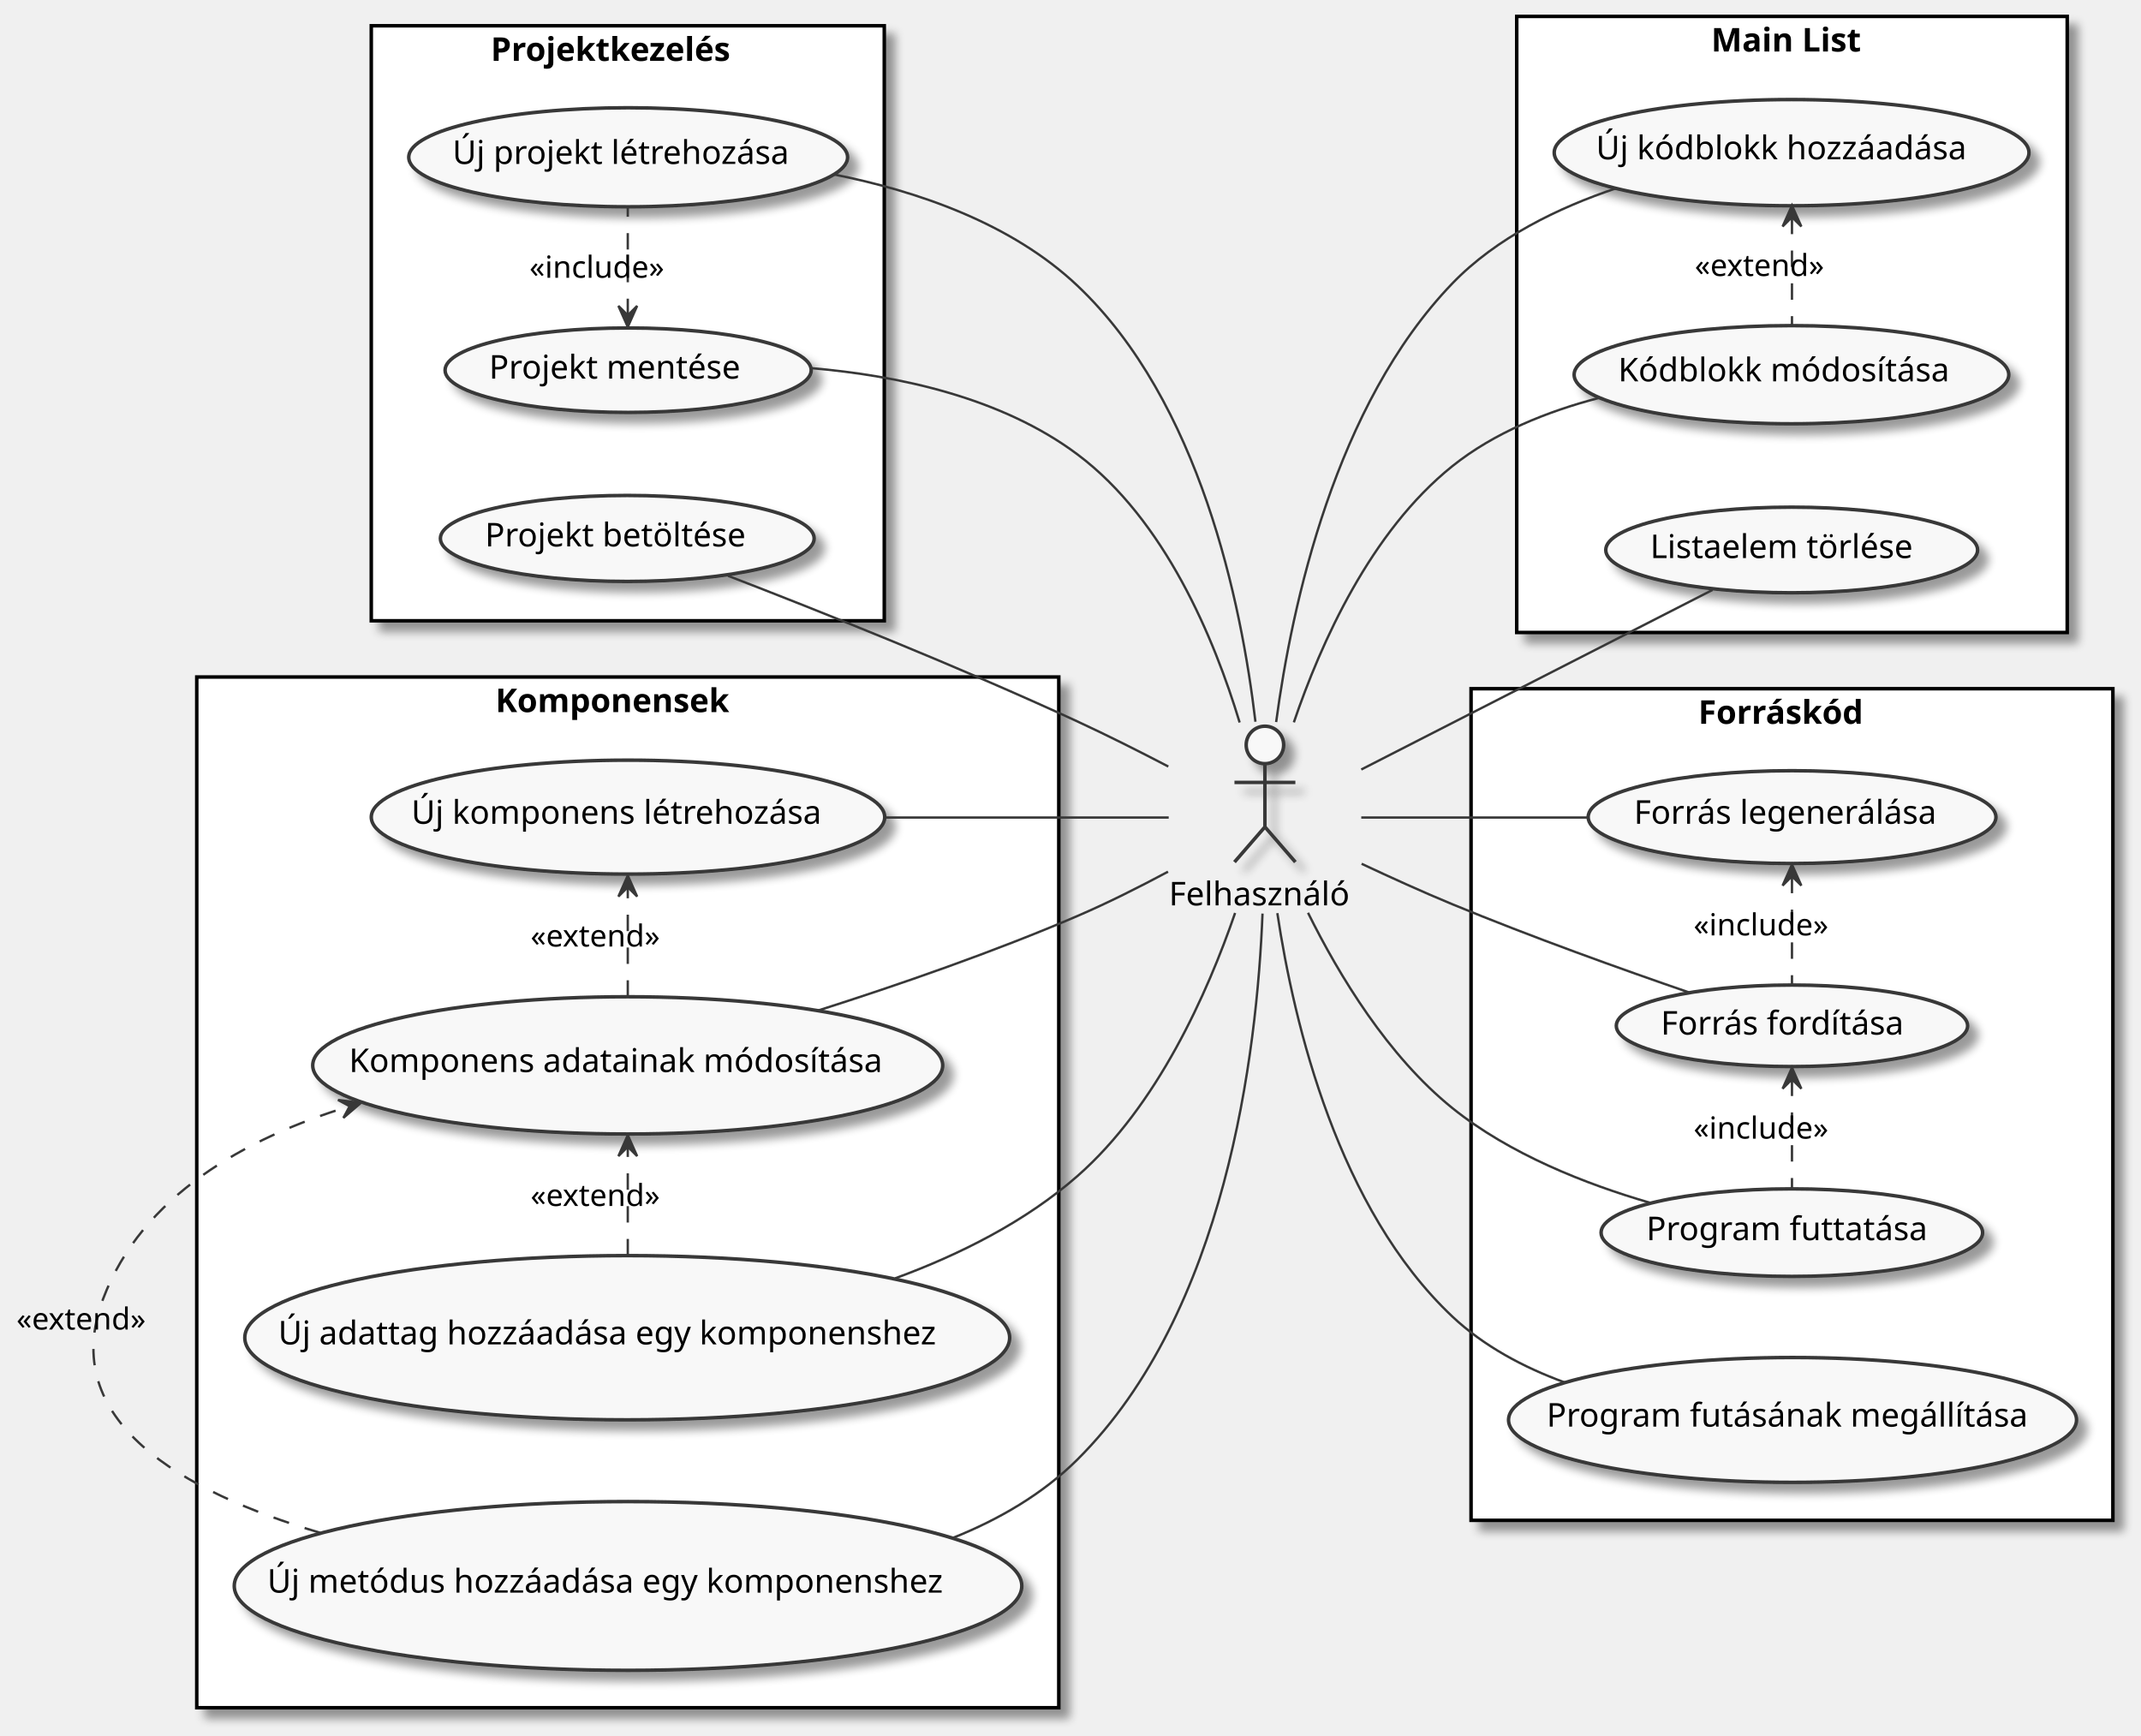
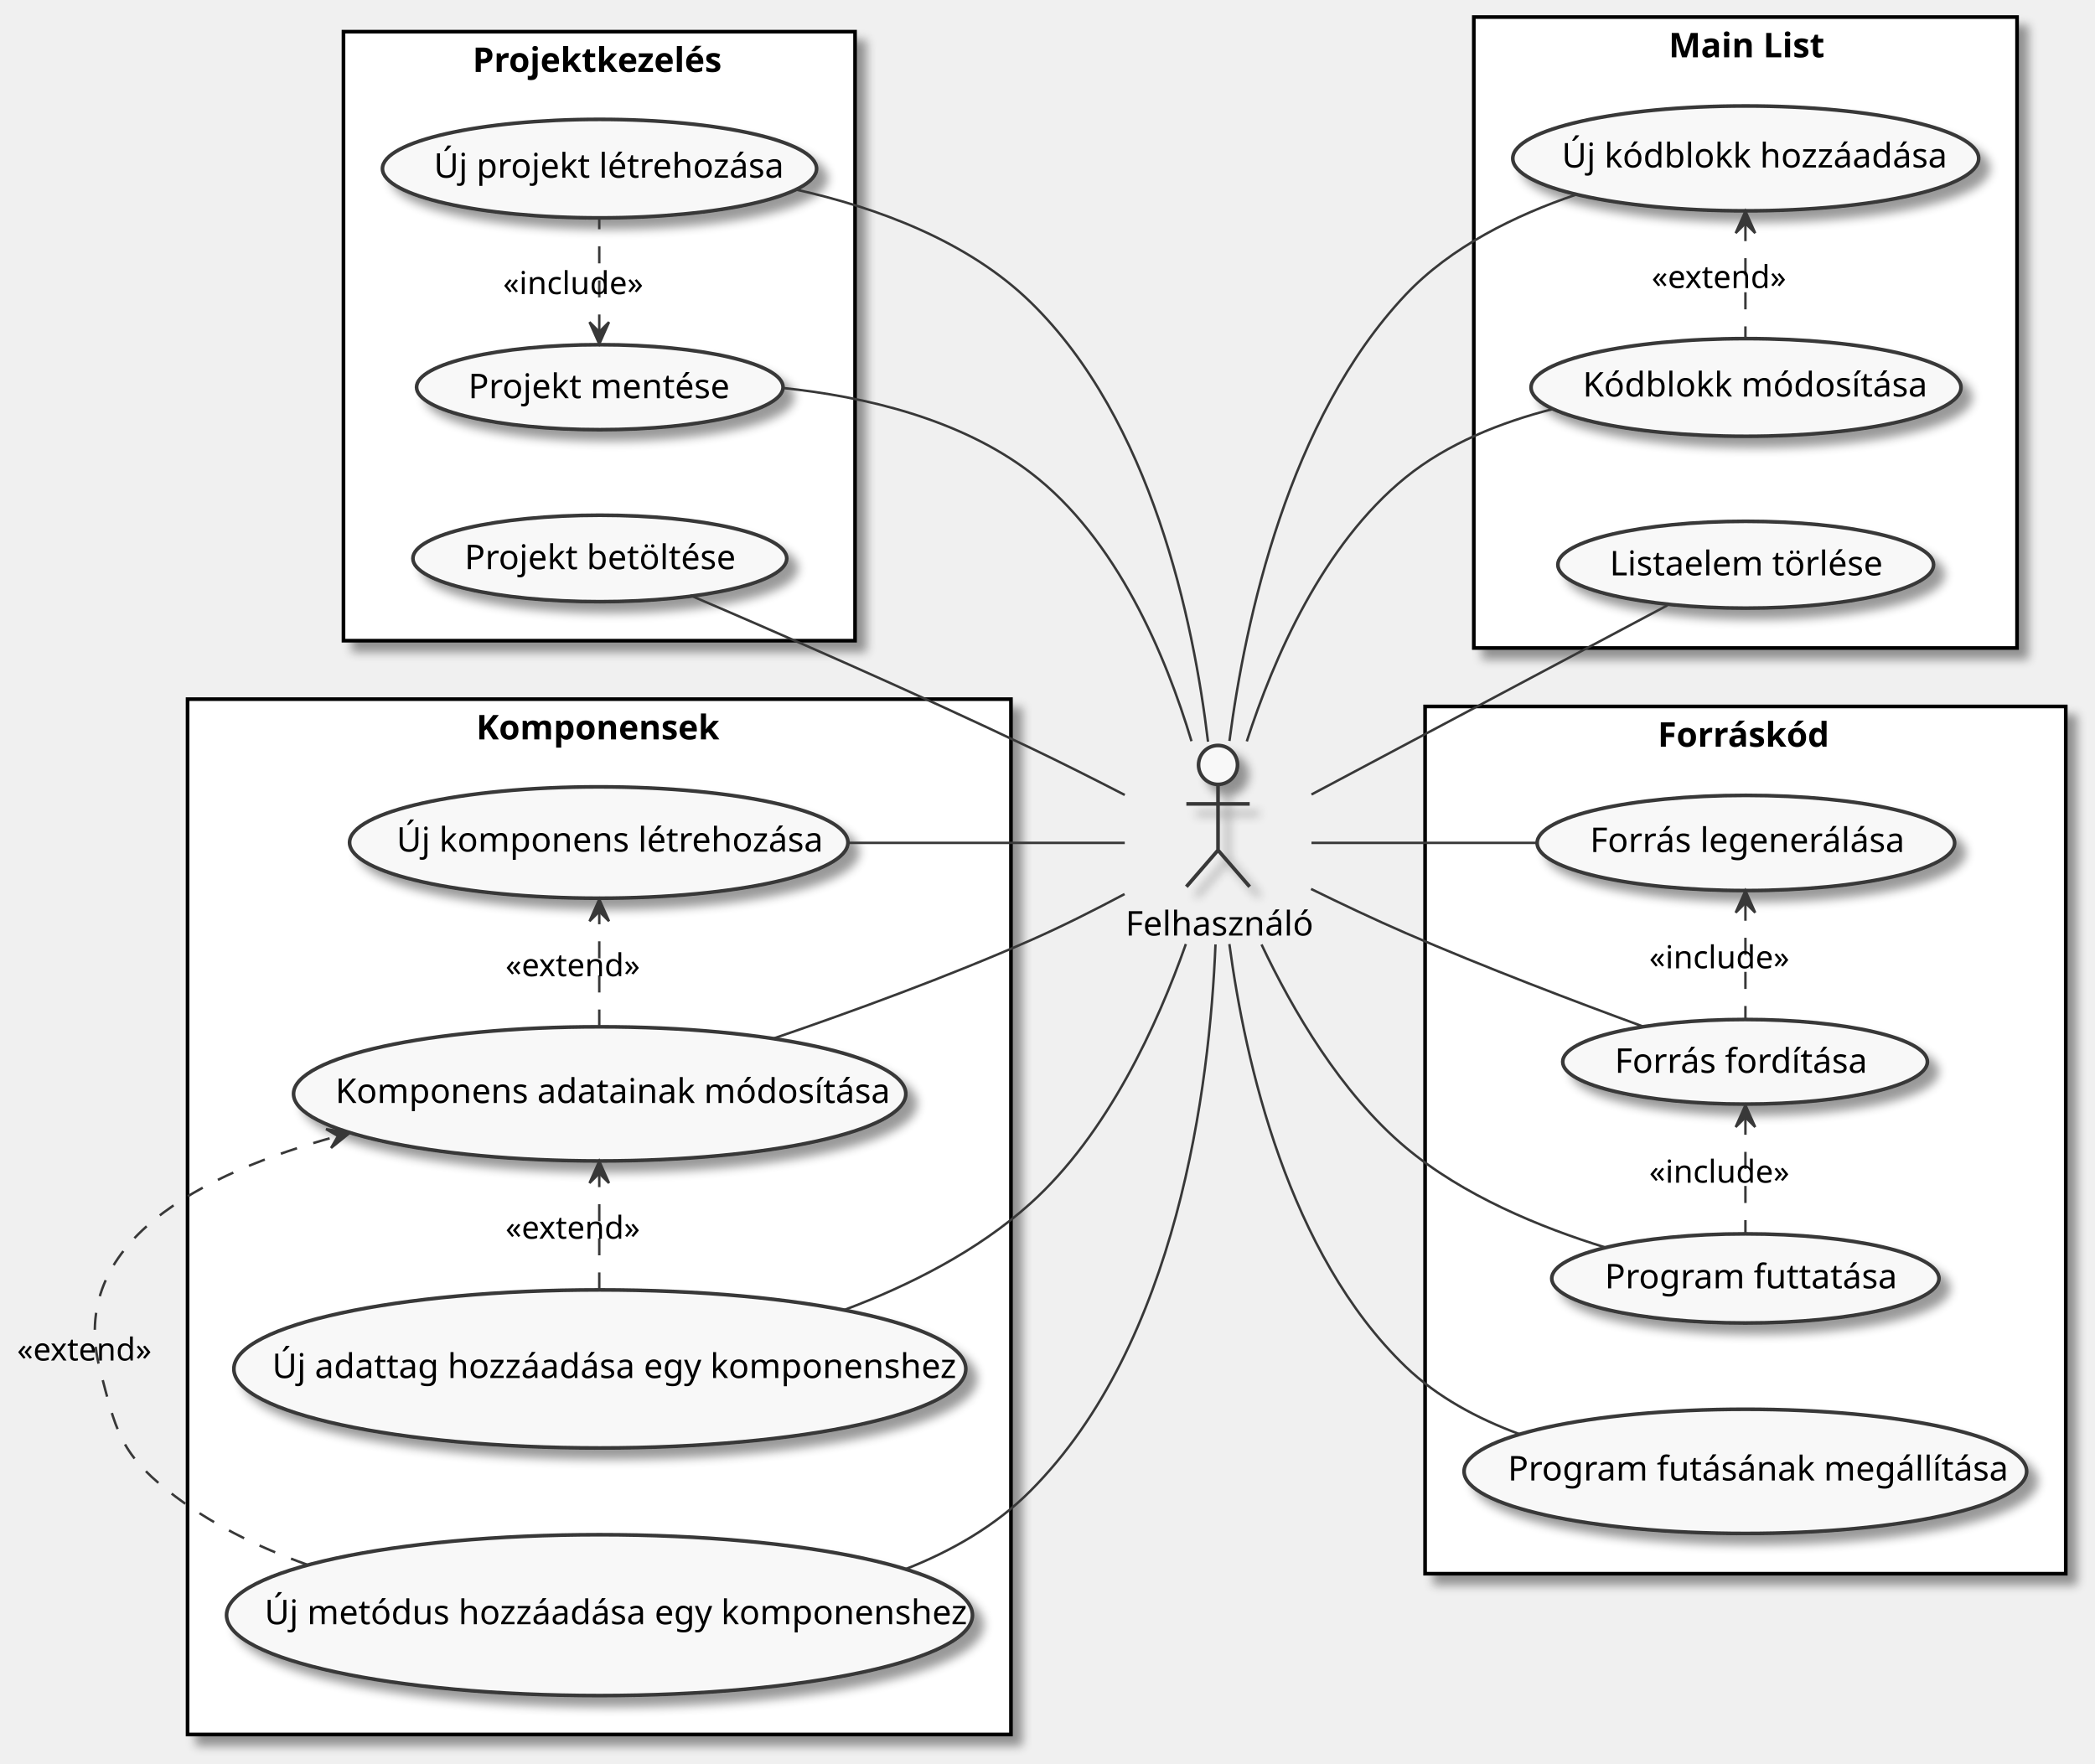
- <svg xmlns="http://www.w3.org/2000/svg" contentScriptType="application/ecmascript" contentStyleType="text/css" height="741px" preserveAspectRatio="none" style="width:914px;height:741px;background:#FFFFFF;" version="1.1" viewBox="0 0 914 741" width="914px" zoomAndPan="magnify">
+ <svg xmlns="http://www.w3.org/2000/svg" contentScriptType="application/ecmascript" contentStyleType="text/css" height="724px" preserveAspectRatio="none" style="width:860px;height:724px;background:#FFFFFF;" version="1.1" viewBox="0 0 860 724" width="860px" zoomAndPan="magnify">
  <defs>
    <filter height="300%" id="f11etole2w65j0" width="300%" x="-1" y="-1">
      <feGaussianBlur result="blurOut" stdDeviation="2.0" />
      <feColorMatrix in="blurOut" result="blurOut2" type="matrix" values="0 0 0 0 0 0 0 0 0 0 0 0 0 0 0 0 0 0 .4 0" />
      <feOffset dx="4.0" dy="4.0" in="blurOut2" result="blurOut3" />
      <feBlend in="SourceGraphic" in2="blurOut3" mode="normal" />
    </filter>
  </defs>
  <g>
-     <rect fill="#FFFFFF" filter="url(#f11etole2w65j0)" height="254" style="stroke:#000000;stroke-width:1.5;" width="219" x="158.5" y="11" />
-     <text fill="#000000" font-family="sans-serif" font-size="14" font-weight="bold" lengthAdjust="spacing" textLength="117" x="209.5" y="25.995">Projektkezelés</text>
-     <rect fill="#FFFFFF" filter="url(#f11etole2w65j0)" height="440" style="stroke:#000000;stroke-width:1.5;" width="368" x="84" y="289" />
-     <text fill="#000000" font-family="sans-serif" font-size="14" font-weight="bold" lengthAdjust="spacing" textLength="113" x="211.5" y="303.995">Komponensek</text>
-     <rect fill="#FFFFFF" filter="url(#f11etole2w65j0)" height="263" style="stroke:#000000;stroke-width:1.5;" width="235" x="647.5" y="7" />
-     <text fill="#000000" font-family="sans-serif" font-size="14" font-weight="bold" lengthAdjust="spacing" textLength="69" x="730.5" y="21.995">Main List</text>
-     <rect fill="#FFFFFF" filter="url(#f11etole2w65j0)" height="355" style="stroke:#000000;stroke-width:1.5;" width="274" x="628" y="294" />
-     <text fill="#000000" font-family="sans-serif" font-size="14" font-weight="bold" lengthAdjust="spacing" textLength="80" x="725" y="308.995">Forráskód</text>
-     <ellipse cx="268.169" cy="67.134" fill="#F8F8F8" filter="url(#f11etole2w65j0)" rx="93.669" ry="21.134" style="stroke:#383838;stroke-width:1.5;" />
-     <text fill="#000000" font-family="sans-serif" font-size="14" lengthAdjust="spacing" textLength="150" x="193.169" y="69.981">Új projekt létrehozása</text>
-     <ellipse cx="268.155" cy="158.031" fill="#F8F8F8" filter="url(#f11etole2w65j0)" rx="78.155" ry="18.031" style="stroke:#383838;stroke-width:1.5;" />
-     <text fill="#000000" font-family="sans-serif" font-size="14" lengthAdjust="spacing" textLength="114" x="208.766" y="161.617">Projekt mentése</text>
-     <ellipse cx="267.784" cy="229.857" fill="#F8F8F8" filter="url(#f11etole2w65j0)" rx="79.784" ry="18.357" style="stroke:#383838;stroke-width:1.5;" />
-     <text fill="#000000" font-family="sans-serif" font-size="14" lengthAdjust="spacing" textLength="118" x="207.036" y="233.261">Projekt betöltése</text>
-     <ellipse cx="268.094" cy="348.819" fill="#F8F8F8" filter="url(#f11etole2w65j0)" rx="109.594" ry="24.319" style="stroke:#383838;stroke-width:1.5;" />
-     <text fill="#000000" font-family="sans-serif" font-size="14" lengthAdjust="spacing" textLength="185" x="175.594" y="351.665">Új komponens létrehozása</text>
-     <ellipse cx="267.972" cy="454.794" fill="#F8F8F8" filter="url(#f11etole2w65j0)" rx="134.472" ry="29.294" style="stroke:#383838;stroke-width:1.5;" />
-     <text fill="#000000" font-family="sans-serif" font-size="14" lengthAdjust="spacing" textLength="238" x="148.972" y="457.641">Komponens adatainak módosítása</text>
-     <ellipse cx="267.765" cy="571.053" fill="#F8F8F8" filter="url(#f11etole2w65j0)" rx="163.265" ry="35.053" style="stroke:#383838;stroke-width:1.5;" />
-     <text fill="#000000" font-family="sans-serif" font-size="14" lengthAdjust="spacing" textLength="298" x="118.765" y="573.9">Új adattag hozzáadása egy komponenshez</text>
-     <ellipse cx="268.106" cy="677.021" fill="#F8F8F8" filter="url(#f11etole2w65j0)" rx="168.106" ry="36.021" style="stroke:#383838;stroke-width:1.5;" />
-     <text fill="#000000" font-family="sans-serif" font-size="14" lengthAdjust="spacing" textLength="308" x="114.106" y="679.868">Új metódus hozzáadása egy komponenshez</text>
-     <ellipse cx="764.837" cy="65.167" fill="#F8F8F8" filter="url(#f11etole2w65j0)" rx="101.337" ry="22.667" style="stroke:#383838;stroke-width:1.5;" />
-     <text fill="#000000" font-family="sans-serif" font-size="14" lengthAdjust="spacing" textLength="167" x="681.337" y="68.014">Új kódblokk hozzáadása</text>
-     <ellipse cx="764.777" cy="159.955" fill="#F8F8F8" filter="url(#f11etole2w65j0)" rx="92.777" ry="20.955" style="stroke:#383838;stroke-width:1.5;" />
-     <text fill="#000000" font-family="sans-serif" font-size="14" lengthAdjust="spacing" textLength="148" x="690.777" y="162.802">Kódblokk módosítása</text>
-     <ellipse cx="764.874" cy="234.775" fill="#F8F8F8" filter="url(#f11etole2w65j0)" rx="79.374" ry="18.275" style="stroke:#383838;stroke-width:1.5;" />
-     <text fill="#000000" font-family="sans-serif" font-size="14" lengthAdjust="spacing" textLength="117" x="704.468" y="238.225">Listaelem törlése</text>
-     <ellipse cx="765.037" cy="348.807" fill="#F8F8F8" filter="url(#f11etole2w65j0)" rx="87.037" ry="19.807" style="stroke:#383838;stroke-width:1.5;" />
-     <text fill="#000000" font-family="sans-serif" font-size="14" lengthAdjust="spacing" textLength="135" x="697.537" y="351.654">Forrás legenerálása</text>
-     <ellipse cx="764.995" cy="437.899" fill="#F8F8F8" filter="url(#f11etole2w65j0)" rx="74.995" ry="17.399" style="stroke:#383838;stroke-width:1.5;" />
-     <text fill="#000000" font-family="sans-serif" font-size="14" lengthAdjust="spacing" textLength="106" x="708.995" y="441.647">Forrás fordítása</text>
-     <ellipse cx="764.946" cy="526.189" fill="#F8F8F8" filter="url(#f11etole2w65j0)" rx="81.445" ry="18.689" style="stroke:#383838;stroke-width:1.5;" />
-     <text fill="#000000" font-family="sans-serif" font-size="14" lengthAdjust="spacing" textLength="122" x="702.811" y="529.409">Program futtatása</text>
-     <ellipse cx="765.241" cy="606.148" fill="#F8F8F8" filter="url(#f11etole2w65j0)" rx="121.241" ry="26.648" style="stroke:#383838;stroke-width:1.5;" />
-     <text fill="#000000" font-family="sans-serif" font-size="14" lengthAdjust="spacing" textLength="210" x="660.241" y="608.995">Program futásának megállítása</text>
-     <ellipse cx="540" cy="318" fill="#F8F8F8" filter="url(#f11etole2w65j0)" rx="8" ry="8" style="stroke:#383838;stroke-width:1.5;" />
-     <path d="M540,326 L540,353 M527,334 L553,334 M540,353 L527,368 M540,353 L553,368 " fill="none" filter="url(#f11etole2w65j0)" style="stroke:#383838;stroke-width:1.5;" />
-     <text fill="#000000" font-family="sans-serif" font-size="14" lengthAdjust="spacing" textLength="82" x="499" y="386.495">Felhasználó</text>
-     <path d="M355.67,74.41 C391.87,81.58 431.94,95.43 460,122 C512.27,171.49 529.97,257.35 535.95,308.1 " fill="none" id="new_project-user" style="stroke:#383838;stroke-width:1.0;" />
-     <path d="M346,157.13 C383.6,160.3 427.59,169.73 460,194 C497.35,221.97 518.39,272.64 529.21,308.42 " fill="none" id="save_project-user" style="stroke:#383838;stroke-width:1.0;" />
-     <path d="M310.82,245.81 C349.84,260.86 409.45,284.62 460,308 C472.76,313.9 486.43,320.79 498.76,327.22 " fill="none" id="load_project-user" style="stroke:#383838;stroke-width:1.0;" />
-     <path d="M377.65,349 C420.44,349 466.9,349 498.93,349 " fill="none" id="new_component-user" style="stroke:#383838;stroke-width:1.0;" />
-     <path d="M349.09,431.42 C383.69,420.4 424.34,406.33 460,391 C472.84,385.48 486.42,378.65 498.63,372.11 " fill="none" id="modify_component-user" style="stroke:#383838;stroke-width:1.0;" />
-     <path d="M382.16,545.69 C409.86,535.51 437.88,521.42 460,502 C494.04,472.12 515.46,424.02 527.27,389.73 " fill="none" id="add_member-user" style="stroke:#383838;stroke-width:1.0;" />
-     <path d="M406.7,656.54 C426.45,648.65 445.1,637.83 460,623 C523.35,559.98 536.64,449.61 538.97,389.99 " fill="none" id="add_method-user" style="stroke:#383838;stroke-width:1.0;" />
-     <path d="M544.79,308.23 C551.53,257.98 570.01,172.89 620,121 C638.8,101.49 665.18,88.66 690.23,80.27 " fill="none" id="user-add_codeblock" style="stroke:#383838;stroke-width:1.0;" />
-     <path d="M552.35,308.36 C563.92,274.29 585.2,226.87 620,199 C637.89,184.67 660.62,175.59 682.71,169.84 " fill="none" id="user-modify_codeblock" style="stroke:#383838;stroke-width:1.0;" />
-     <path d="M581.13,328.49 C624.01,306.56 691.2,272.22 731.09,251.82 " fill="none" id="user-delete_list_item" style="stroke:#383838;stroke-width:1.0;" />
-     <path d="M581.13,349 C608.09,349 644.65,349 678,349 " fill="none" id="user-generate_source" style="stroke:#383838;stroke-width:1.0;" />
-     <path d="M581.28,368.73 C593.6,374.53 607.26,380.73 620,386 C653.65,399.92 692.52,413.83 721.39,423.76 " fill="none" id="user-compile_source" style="stroke:#383838;stroke-width:1.0;" />
-     <path d="M558.4,389.66 C571.75,416.6 592.57,450.9 620,473 C644.38,492.64 676.71,505.41 704.57,513.49 " fill="none" id="user-run_program" style="stroke:#383838;stroke-width:1.0;" />
-     <path d="M545.3,389.81 C552.5,437.63 571.36,516.13 620,562 C633.41,574.64 650.35,583.66 667.87,590.09 " fill="none" id="user-stop_program" style="stroke:#383838;stroke-width:1.0;" />
-     <path d="M268,134.51 C268,120.22 268,102.12 268,88.26 " fill="none" id="save_project-backto-new_project" style="stroke:#383838;stroke-width:1.0;stroke-dasharray:7.0,7.0;" />
-     <polygon fill="#383838" points="268,139.58,272,130.58,268,134.58,264,130.58,268,139.58" style="stroke:#383838;stroke-width:1.0;" />
-     <text fill="#000000" font-family="sans-serif" font-size="13" lengthAdjust="spacing" textLength="61" x="226" y="118.567">«include»</text>
-     <path d="M268,425.47 C268,410.96 268,393.51 268,378.94 " fill="none" id="modify_component-to-new_component" style="stroke:#383838;stroke-width:1.0;stroke-dasharray:7.0,7.0;" />
-     <polygon fill="#383838" points="268,373.71,264,382.71,268,378.71,272,382.71,268,373.71" style="stroke:#383838;stroke-width:1.0;" />
-     <text fill="#000000" font-family="sans-serif" font-size="13" lengthAdjust="spacing" textLength="60" x="226.5" y="404.067">«extend»</text>
-     <path d="M268,535.88 C268,521.27 268,504.35 268,489.78 " fill="none" id="add_member-to-modify_component" style="stroke:#383838;stroke-width:1.0;stroke-dasharray:7.0,7.0;" />
-     <polygon fill="#383838" points="268,484.53,264,493.53,268,489.53,272,493.53,268,484.53" style="stroke:#383838;stroke-width:1.0;" />
-     <text fill="#000000" font-family="sans-serif" font-size="13" lengthAdjust="spacing" textLength="60" x="226.5" y="514.817">«extend»</text>
-     <path d="M136.73,654.33 C77.44,636.78 24.49,606.36 44,554.5 C60.56,510.5 104.54,485.95 149.19,472.25 " fill="none" id="add_method-to-modify_component" style="stroke:#383838;stroke-width:1.0;stroke-dasharray:7.0,7.0;" />
-     <polygon fill="#383838" points="154.07,470.8,144.302,469.541,149.279,472.23,146.59,477.207,154.07,470.8" style="stroke:#383838;stroke-width:1.0;" />
-     <text fill="#000000" font-family="sans-serif" font-size="13" lengthAdjust="spacing" textLength="60" x="7" y="567.567">«extend»</text>
-     <path d="M765,92.95 C765,107.65 765,125.38 765,138.92 " fill="none" id="add_codeblock-backto-modify_codeblock" style="stroke:#383838;stroke-width:1.0;stroke-dasharray:7.0,7.0;" />
-     <polygon fill="#383838" points="765,87.68,761,96.68,765,92.68,769,96.68,765,87.68" style="stroke:#383838;stroke-width:1.0;" />
-     <text fill="#000000" font-family="sans-serif" font-size="13" lengthAdjust="spacing" textLength="60" x="723.5" y="117.817">«extend»</text>
-     <path d="M765,374.29 C765,389.03 765,407.24 765,420.42 " fill="none" id="generate_source-backto-compile_source" style="stroke:#383838;stroke-width:1.0;stroke-dasharray:7.0,7.0;" />
-     <polygon fill="#383838" points="765,369.03,761,378.03,765,374.03,769,378.03,765,369.03" style="stroke:#383838;stroke-width:1.0;" />
-     <text fill="#000000" font-family="sans-serif" font-size="13" lengthAdjust="spacing" textLength="61" x="723" y="399.317">«include»</text>
-     <path d="M765,460.86 C765,475.32 765,493.77 765,507.34 " fill="none" id="compile_source-backto-run_program" style="stroke:#383838;stroke-width:1.0;stroke-dasharray:7.0,7.0;" />
-     <polygon fill="#383838" points="765,455.74,761,464.74,765,460.74,769,464.74,765,455.74" style="stroke:#383838;stroke-width:1.0;" />
-     <text fill="#000000" font-family="sans-serif" font-size="13" lengthAdjust="spacing" textLength="61" x="723" y="486.067">«include»</text>
+     <rect fill="#FFFFFF" filter="url(#f11etole2w65j0)" height="250" style="stroke:#000000;stroke-width:1.5;" width="210" x="141" y="13" />
+     <text fill="#000000" font-family="sans-serif" font-size="14" font-weight="bold" lengthAdjust="spacing" textLength="104" x="194" y="29.533">Projektkezelés</text>
+     <rect fill="#FFFFFF" filter="url(#f11etole2w65j0)" height="425" style="stroke:#000000;stroke-width:1.5;" width="338" x="77" y="287" />
+     <text fill="#000000" font-family="sans-serif" font-size="14" font-weight="bold" lengthAdjust="spacing" textLength="101" x="195.5" y="303.533">Komponensek</text>
+     <rect fill="#FFFFFF" filter="url(#f11etole2w65j0)" height="259" style="stroke:#000000;stroke-width:1.5;" width="223" x="605" y="7" />
+     <text fill="#000000" font-family="sans-serif" font-size="14" font-weight="bold" lengthAdjust="spacing" textLength="63" x="685" y="23.533">Main List</text>
+     <rect fill="#FFFFFF" filter="url(#f11etole2w65j0)" height="356" style="stroke:#000000;stroke-width:1.5;" width="263" x="585" y="290" />
+     <text fill="#000000" font-family="sans-serif" font-size="14" font-weight="bold" lengthAdjust="spacing" textLength="72" x="680.5" y="306.533">Forráskód</text>
+     <ellipse cx="246.105" cy="69.221" fill="#F8F8F8" filter="url(#f11etole2w65j0)" rx="89.105" ry="20.221" style="stroke:#383838;stroke-width:1.5;" />
+     <text fill="#000000" font-family="sans-serif" font-size="14" lengthAdjust="spacing" textLength="136" x="178.105" y="72.95">Új projekt létrehozása</text>
+     <ellipse cx="246.226" cy="158.945" fill="#F8F8F8" filter="url(#f11etole2w65j0)" rx="75.226" ry="17.445" style="stroke:#383838;stroke-width:1.5;" />
+     <text fill="#000000" font-family="sans-serif" font-size="14" lengthAdjust="spacing" textLength="102" x="192.226" y="163.462">Projekt mentése</text>
+     <ellipse cx="246.236" cy="229.247" fill="#F8F8F8" filter="url(#f11etole2w65j0)" rx="76.736" ry="17.747" style="stroke:#383838;stroke-width:1.5;" />
+     <text fill="#000000" font-family="sans-serif" font-size="14" lengthAdjust="spacing" textLength="106" x="190.701" y="233.655">Projekt betöltése</text>
+     <ellipse cx="245.793" cy="345.859" fill="#F8F8F8" filter="url(#f11etole2w65j0)" rx="102.293" ry="22.859" style="stroke:#383838;stroke-width:1.5;" />
+     <text fill="#000000" font-family="sans-serif" font-size="14" lengthAdjust="spacing" textLength="166" x="162.793" y="349.587">Új komponens létrehozása</text>
+     <ellipse cx="246.172" cy="449.034" fill="#F8F8F8" filter="url(#f11etole2w65j0)" rx="125.672" ry="27.534" style="stroke:#383838;stroke-width:1.5;" />
+     <text fill="#000000" font-family="sans-serif" font-size="14" lengthAdjust="spacing" textLength="217" x="137.672" y="452.763">Komponens adatainak módosítása</text>
+     <ellipse cx="246.236" cy="561.947" fill="#F8F8F8" filter="url(#f11etole2w65j0)" rx="150.236" ry="32.447" style="stroke:#383838;stroke-width:1.5;" />
+     <text fill="#000000" font-family="sans-serif" font-size="14" lengthAdjust="spacing" textLength="269" x="111.736" y="565.676">Új adattag hozzáadása egy komponenshez</text>
+     <ellipse cx="246.101" cy="663.02" fill="#F8F8F8" filter="url(#f11etole2w65j0)" rx="153.101" ry="33.02" style="stroke:#383838;stroke-width:1.5;" />
+     <text fill="#000000" font-family="sans-serif" font-size="14" lengthAdjust="spacing" textLength="275" x="108.601" y="666.749">Új metódus hozzáadása egy komponenshez</text>
+     <ellipse cx="716.63" cy="65.026" fill="#F8F8F8" filter="url(#f11etole2w65j0)" rx="95.63" ry="21.526" style="stroke:#383838;stroke-width:1.5;" />
+     <text fill="#000000" font-family="sans-serif" font-size="14" lengthAdjust="spacing" textLength="151" x="641.13" y="68.754">Új kódblokk hozzáadása</text>
+     <ellipse cx="716.747" cy="159.049" fill="#F8F8F8" filter="url(#f11etole2w65j0)" rx="88.247" ry="20.049" style="stroke:#383838;stroke-width:1.5;" />
+     <text fill="#000000" font-family="sans-serif" font-size="14" lengthAdjust="spacing" textLength="134" x="649.747" y="162.778">Kódblokk módosítása</text>
+     <ellipse cx="716.62" cy="231.824" fill="#F8F8F8" filter="url(#f11etole2w65j0)" rx="77.12" ry="17.824" style="stroke:#383838;stroke-width:1.5;" />
+     <text fill="#000000" font-family="sans-serif" font-size="14" lengthAdjust="spacing" textLength="107" x="660.778" y="236.186">Listaelem törlése</text>
+     <ellipse cx="716.693" cy="346.038" fill="#F8F8F8" filter="url(#f11etole2w65j0)" rx="85.693" ry="19.538" style="stroke:#383838;stroke-width:1.5;" />
+     <text fill="#000000" font-family="sans-serif" font-size="14" lengthAdjust="spacing" textLength="128" x="652.693" y="349.767">Forrás legenerálása</text>
+     <ellipse cx="716.352" cy="435.87" fill="#F8F8F8" filter="url(#f11etole2w65j0)" rx="74.853" ry="17.37" style="stroke:#383838;stroke-width:1.5;" />
+     <text fill="#000000" font-family="sans-serif" font-size="14" lengthAdjust="spacing" textLength="101" x="662.852" y="440.387">Forrás fordítása</text>
+     <ellipse cx="716.477" cy="524.795" fill="#F8F8F8" filter="url(#f11etole2w65j0)" rx="79.478" ry="18.296" style="stroke:#383838;stroke-width:1.5;" />
+     <text fill="#000000" font-family="sans-serif" font-size="14" lengthAdjust="spacing" textLength="113" x="658.756" y="528.871">Program futtatása</text>
+     <ellipse cx="716.474" cy="603.995" fill="#F8F8F8" filter="url(#f11etole2w65j0)" rx="115.474" ry="25.495" style="stroke:#383838;stroke-width:1.5;" />
+     <text fill="#000000" font-family="sans-serif" font-size="14" lengthAdjust="spacing" textLength="195" x="618.974" y="607.723">Program futásának megállítása</text>
+     <ellipse cx="500" cy="314" fill="#F8F8F8" filter="url(#f11etole2w65j0)" rx="8" ry="8" style="stroke:#383838;stroke-width:1.5;" />
+     <path d="M500,322 L500,349 M487,330 L513,330 M500,349 L487,364 M500,349 L513,364 " fill="none" filter="url(#f11etole2w65j0)" style="stroke:#383838;stroke-width:1.5;" />
+     <text fill="#000000" font-family="sans-serif" font-size="14" lengthAdjust="spacing" textLength="76" x="462" y="384.033">Felhasználó</text>
+     <path d="M326.58,77.79 C360.08,85.22 397.19,98.88 423,124 C472.77,172.45 489.96,254.84 495.89,304.46 " fill="none" id="new_project-user" style="stroke:#383838;stroke-width:1.0;" />
+     <path d="M321.12,159.24 C355.1,162.76 394.14,171.99 423,194 C458.54,221.11 478.63,269.37 489.11,304.25 " fill="none" id="save_project-user" style="stroke:#383838;stroke-width:1.0;" />
+     <path d="M283.34,244.39 C319.12,259.71 375.2,284.17 423,307 C435.71,313.07 449.46,320.01 461.71,326.33 " fill="none" id="load_project-user" style="stroke:#383838;stroke-width:1.0;" />
+     <path d="M348.77,346 C388.66,346 431.91,346 461.72,346 " fill="none" id="new_component-user" style="stroke:#383838;stroke-width:1.0;" />
+     <path d="M317.69,426.24 C350.18,415.13 388.98,400.95 423,386 C435.83,380.36 449.49,373.47 461.63,367.01 " fill="none" id="modify_component-user" style="stroke:#383838;stroke-width:1.0;" />
+     <path d="M346.3,537.83 C373.45,527.66 401.33,513.5 423,494 C454.78,465.41 475.22,420.41 486.8,387.53 " fill="none" id="add_member-user" style="stroke:#383838;stroke-width:1.0;" />
+     <path d="M371.7,644.13 C390.73,636.66 408.74,626.31 423,612 C483.51,551.27 496.58,445.9 498.96,387.68 " fill="none" id="add_method-user" style="stroke:#383838;stroke-width:1.0;" />
+     <path d="M504.69,304.15 C511.17,254.48 528.91,171.99 577,121 C595.6,101.28 622.09,88.33 646.93,79.91 " fill="none" id="user-add_codeblock" style="stroke:#383838;stroke-width:1.0;" />
+     <path d="M511.81,304.33 C522.74,270.34 542.99,223.58 577,196 C594.2,182.05 616.19,173.32 637.54,167.88 " fill="none" id="user-modify_codeblock" style="stroke:#383838;stroke-width:1.0;" />
+     <path d="M538.36,326.14 C579.77,304.13 645.81,269.04 684.47,248.49 " fill="none" id="user-delete_list_item" style="stroke:#383838;stroke-width:1.0;" />
+     <path d="M538.36,346 C563.93,346 598.88,346 630.98,346 " fill="none" id="user-generate_source" style="stroke:#383838;stroke-width:1.0;" />
+     <path d="M538.19,364.91 C550.45,370.93 564.21,377.45 577,383 C609.36,397.04 646.75,411.23 674.52,421.39 " fill="none" id="user-compile_source" style="stroke:#383838;stroke-width:1.0;" />
+     <path d="M517.86,387.72 C530.6,414.66 550.44,448.72 577,471 C600.53,490.74 632.11,503.8 659.17,512.12 " fill="none" id="user-run_program" style="stroke:#383838;stroke-width:1.0;" />
+     <path d="M504.66,387.54 C511.11,435.77 528.78,514.62 577,561 C589.97,573.48 606.5,582.34 623.59,588.64 " fill="none" id="user-stop_program" style="stroke:#383838;stroke-width:1.0;" />
+     <path d="M246,136.1 C246,121.65 246,103.17 246,89.26 " fill="none" id="save_project-backto-new_project" style="stroke:#383838;stroke-width:1.0;stroke-dasharray:7.0,7.0;" />
+     <polygon fill="#383838" points="246,141.22,250,132.22,246,136.22,242,132.22,246,141.22" style="stroke:#383838;stroke-width:1.0;" />
+     <text fill="#000000" font-family="sans-serif" font-size="13" lengthAdjust="spacing" textLength="55" x="206.5" y="120.745">«include»</text>
+     <path d="M246,421.4 C246,406.86 246,389.05 246,374.39 " fill="none" id="modify_component-to-new_component" style="stroke:#383838;stroke-width:1.0;stroke-dasharray:7.0,7.0;" />
+     <polygon fill="#383838" points="246,369.15,242,378.15,246,374.15,250,378.15,246,369.15" style="stroke:#383838;stroke-width:1.0;" />
+     <text fill="#000000" font-family="sans-serif" font-size="13" lengthAdjust="spacing" textLength="53" x="207.5" y="400.745">«extend»</text>
+     <path d="M246,529.32 C246,514.45 246,496.9 246,482 " fill="none" id="add_member-to-modify_component" style="stroke:#383838;stroke-width:1.0;stroke-dasharray:7.0,7.0;" />
+     <polygon fill="#383838" points="246,476.64,242,485.64,246,481.64,250,485.64,246,476.64" style="stroke:#383838;stroke-width:1.0;" />
+     <text fill="#000000" font-family="sans-serif" font-size="13" lengthAdjust="spacing" textLength="53" x="207.5" y="508.495">«extend»</text>
+     <path d="M126.02,642.26 C105.61,635 85.66,625.21 69,612 C49.04,596.18 47.43,586.64 41,562 C27.48,510.18 82.19,481.77 138.48,466.4 " fill="none" id="add_method-to-modify_component" style="stroke:#383838;stroke-width:1.0;stroke-dasharray:7.0,7.0;" />
+     <polygon fill="#383838" points="143.58,465.04,133.854,463.49,138.748,466.327,135.912,471.221,143.58,465.04" style="stroke:#383838;stroke-width:1.0;" />
+     <text fill="#000000" font-family="sans-serif" font-size="13" lengthAdjust="spacing" textLength="53" x="7" y="558.495">«extend»</text>
+     <path d="M716.5,91.97 C716.5,106.82 716.5,124.95 716.5,138.6 " fill="none" id="add_codeblock-backto-modify_codeblock" style="stroke:#383838;stroke-width:1.0;stroke-dasharray:7.0,7.0;" />
+     <polygon fill="#383838" points="716.5,86.67,712.5,95.67,716.5,91.67,720.5,95.67,716.5,86.67" style="stroke:#383838;stroke-width:1.0;" />
+     <text fill="#000000" font-family="sans-serif" font-size="13" lengthAdjust="spacing" textLength="53" x="678" y="118.245">«extend»</text>
+     <path d="M716.5,370.96 C716.5,385.97 716.5,404.71 716.5,418.22 " fill="none" id="generate_source-backto-compile_source" style="stroke:#383838;stroke-width:1.0;stroke-dasharray:7.0,7.0;" />
+     <polygon fill="#383838" points="716.5,365.62,712.5,374.62,716.5,370.62,720.5,374.62,716.5,365.62" style="stroke:#383838;stroke-width:1.0;" />
+     <text fill="#000000" font-family="sans-serif" font-size="13" lengthAdjust="spacing" textLength="55" x="677" y="397.495">«include»</text>
+     <path d="M716.5,458.83 C716.5,473.5 716.5,492.31 716.5,506.13 " fill="none" id="compile_source-backto-run_program" style="stroke:#383838;stroke-width:1.0;stroke-dasharray:7.0,7.0;" />
+     <polygon fill="#383838" points="716.5,453.64,712.5,462.64,716.5,458.64,720.5,462.64,716.5,453.64" style="stroke:#383838;stroke-width:1.0;" />
+     <text fill="#000000" font-family="sans-serif" font-size="13" lengthAdjust="spacing" textLength="55" x="677" y="485.495">«include»</text>
  </g>
</svg>
